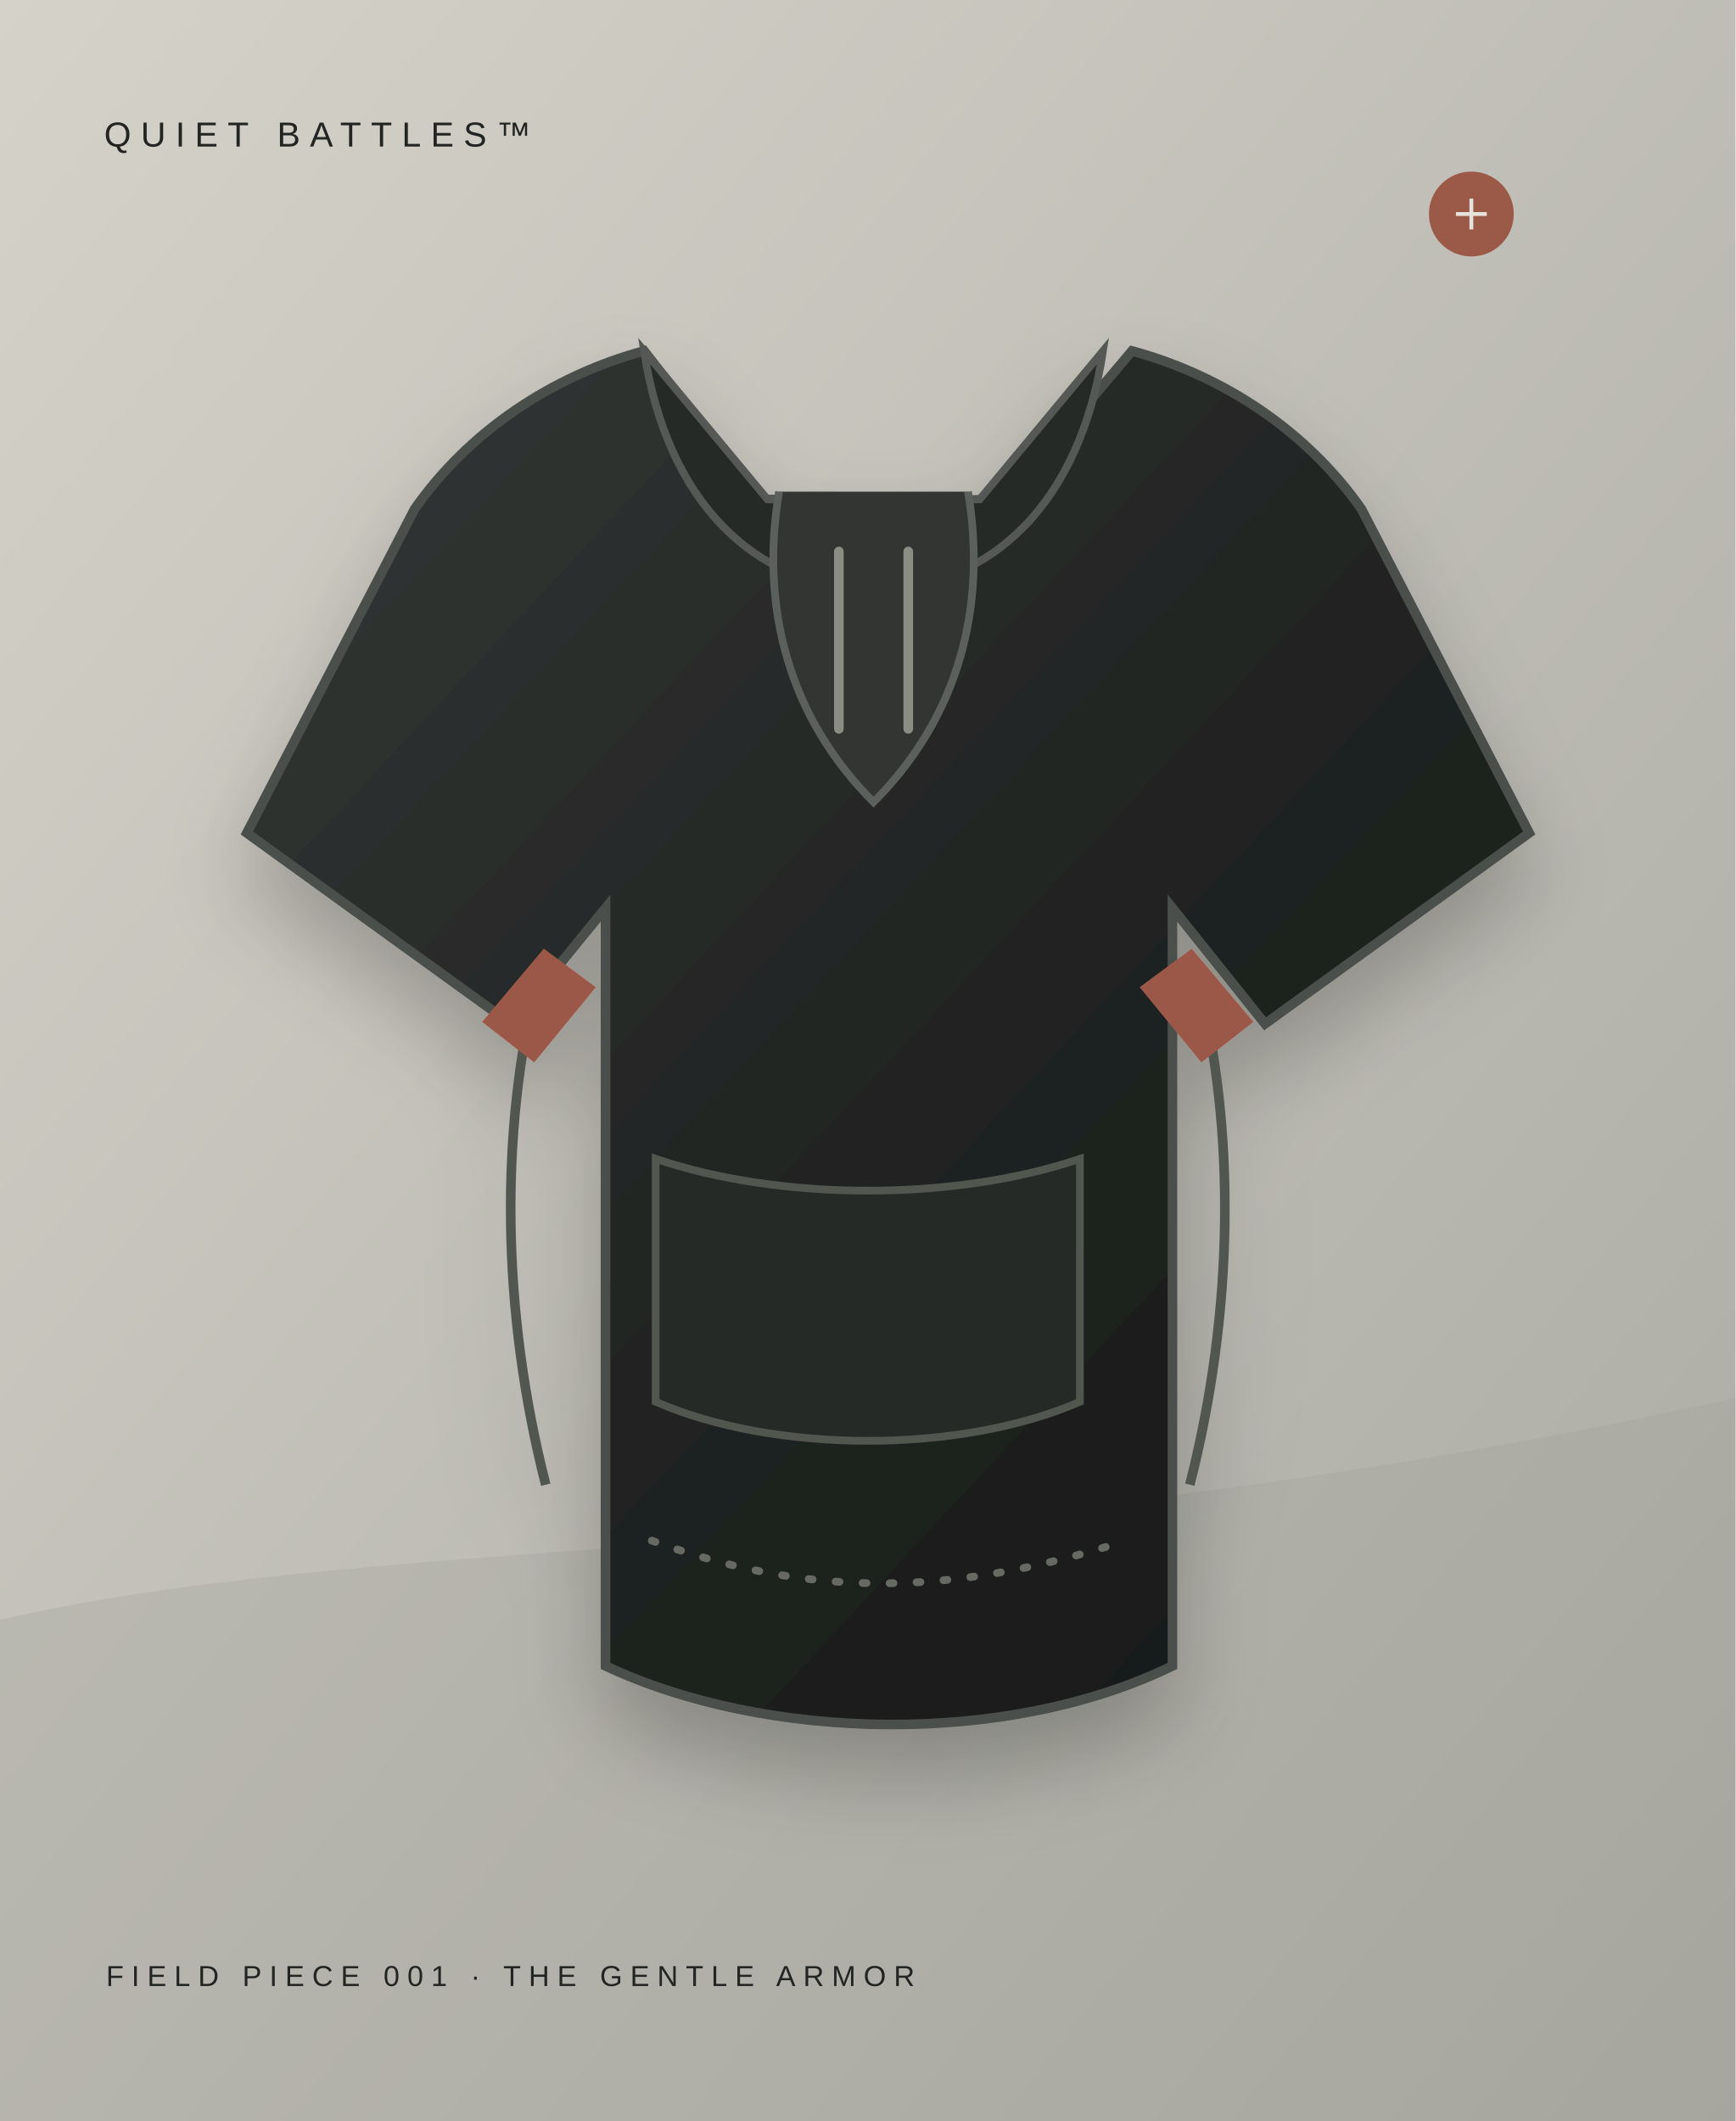
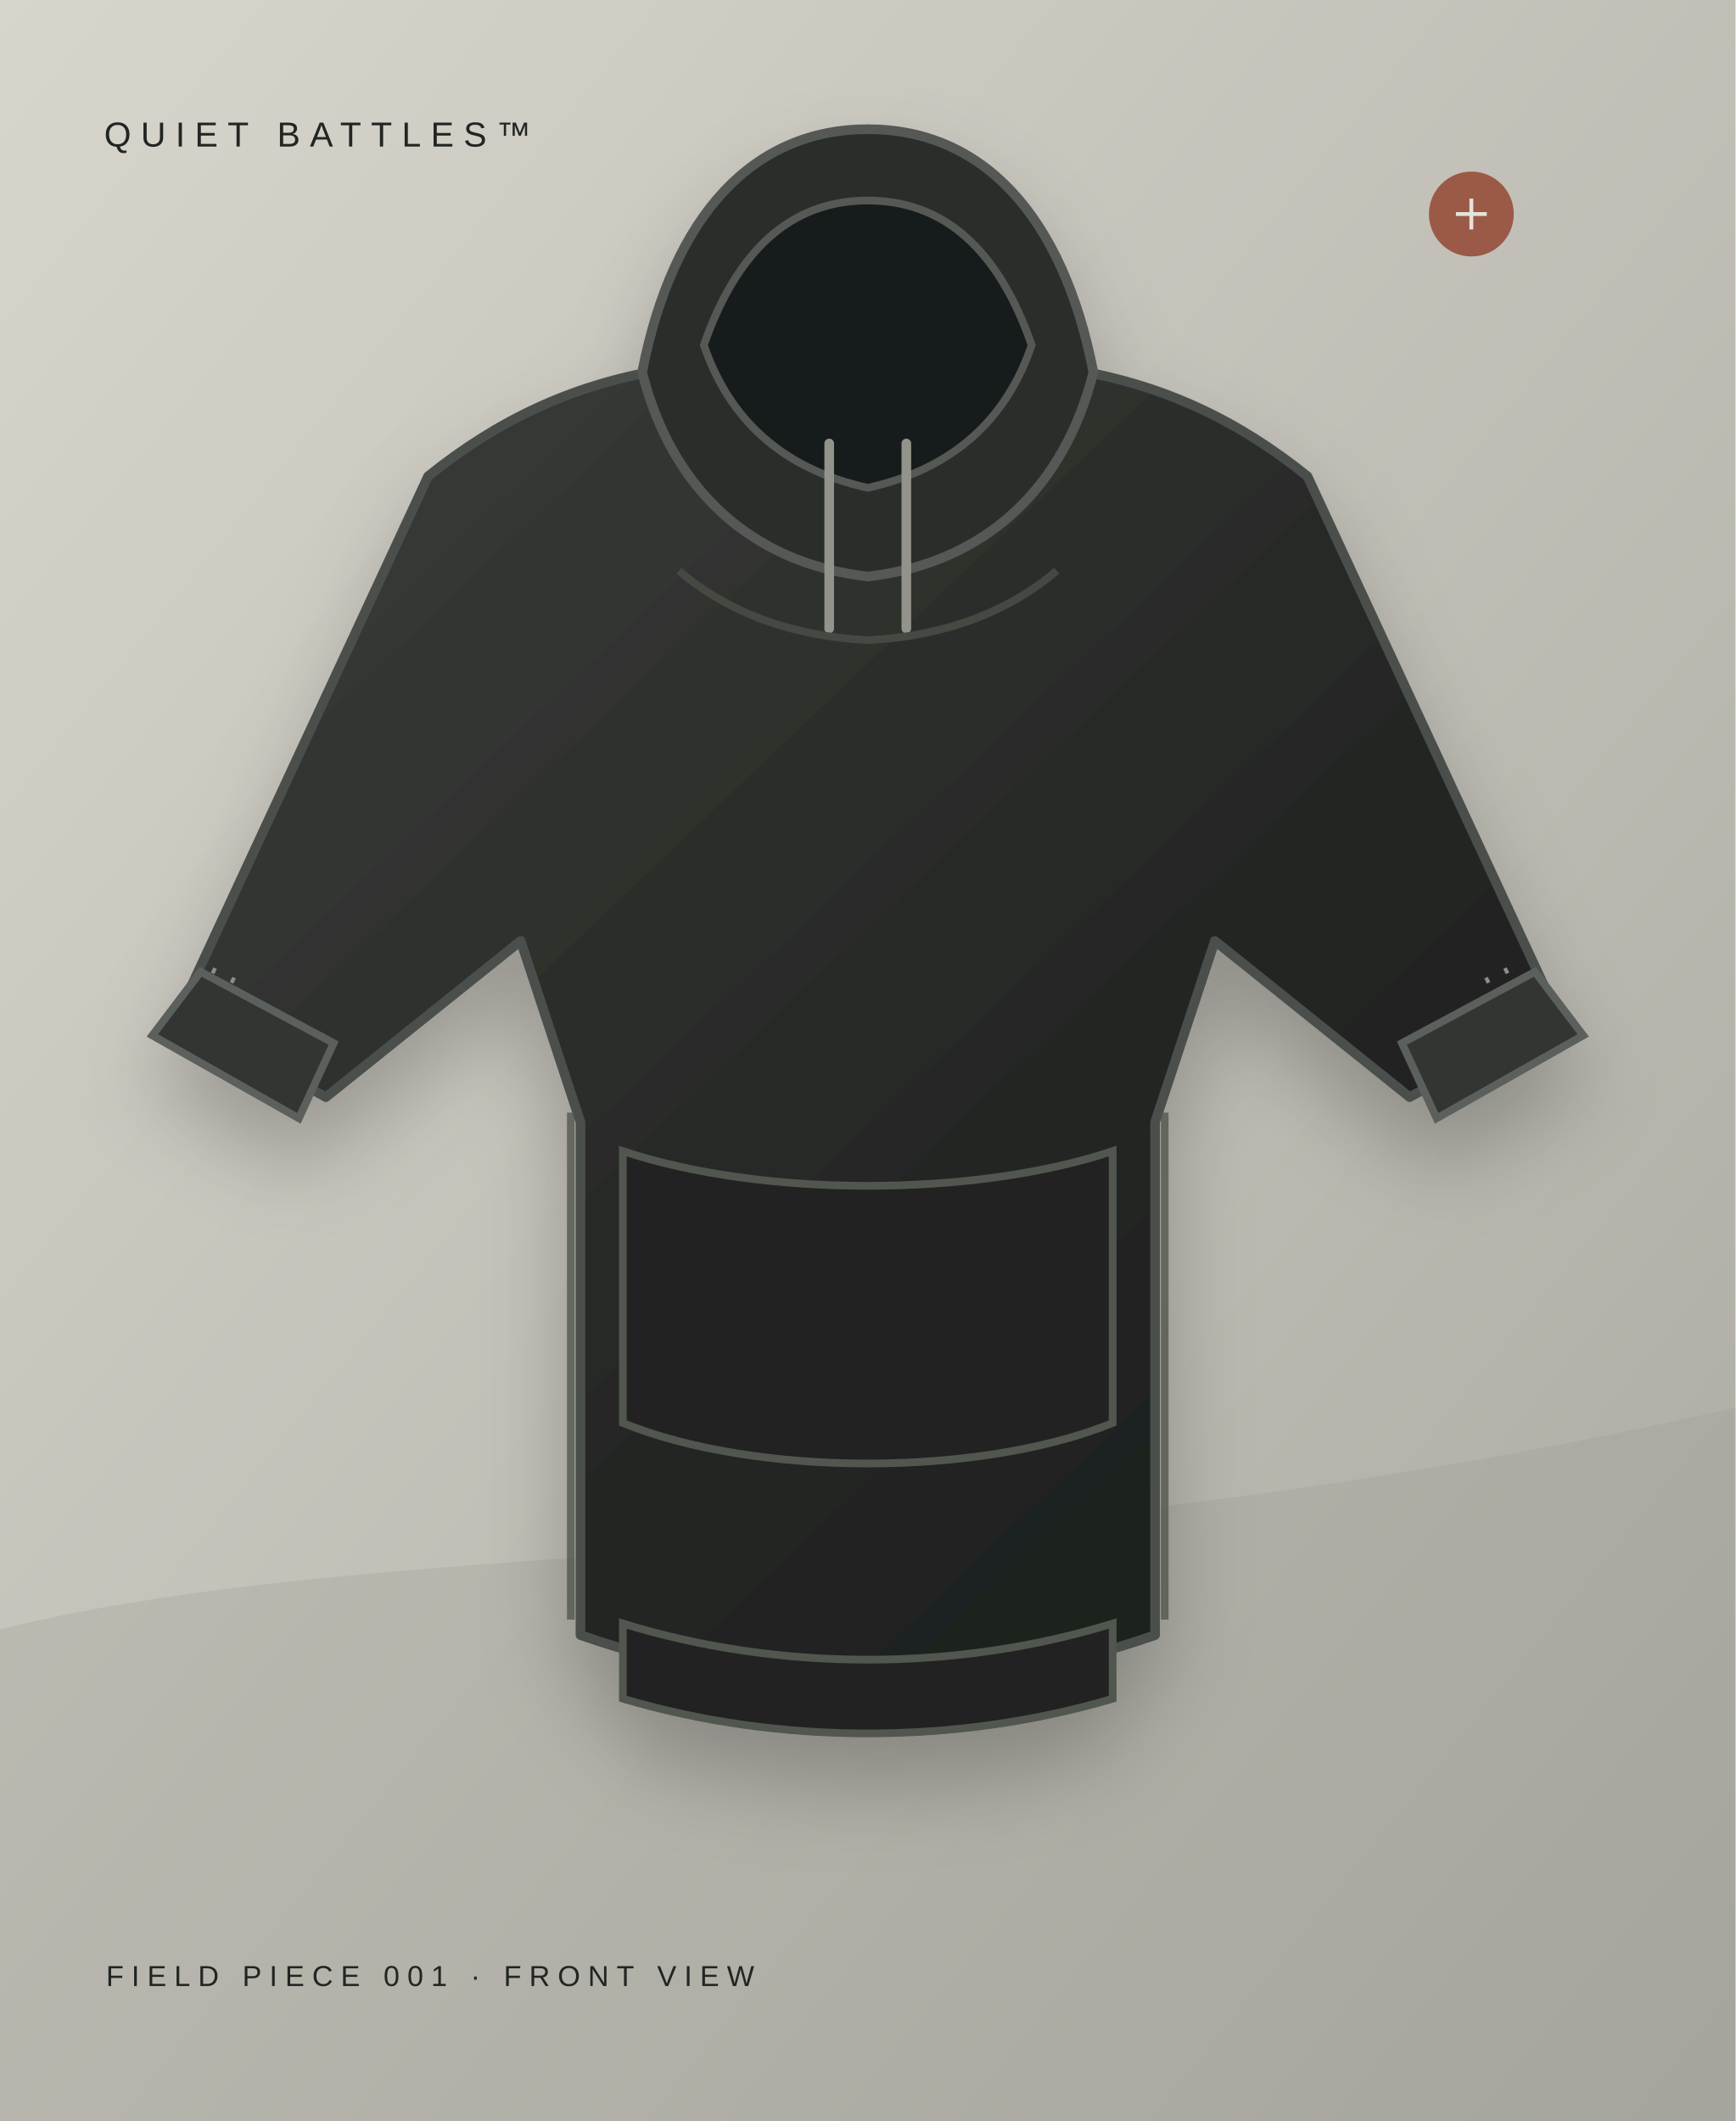
<svg xmlns="http://www.w3.org/2000/svg" viewBox="0 0 900 1100" role="img" aria-labelledby="title desc">
  <defs>
    <linearGradient id="paper" x1="0" y1="0" x2="1" y2="1">
-       <stop offset="0" stop-color="#d5d2c9" />
-       <stop offset="1" stop-color="#a9a9a2" />
+       <stop offset="0" stop-color="#d8d5cc" />
+       <stop offset="1" stop-color="#aaa9a1" />
    </linearGradient>
    <linearGradient id="cloth" x1="0" y1="0" x2="1" y2="1">
-       <stop offset="0" stop-color="#343735" />
-       <stop offset=".55" stop-color="#202321" />
-       <stop offset="1" stop-color="#151816" />
+       <stop offset="0" stop-color="#3b3e3a" />
+       <stop offset=".55" stop-color="#252825" />
+       <stop offset="1" stop-color="#181b19" />
    </linearGradient>
    <filter id="shadow" x="-25%" y="-25%" width="150%" height="150%">
      <feGaussianBlur in="SourceAlpha" stdDeviation="22" />
      <feOffset dy="24" />
      <feComponentTransfer>
        <feFuncA type="linear" slope=".23" />
      </feComponentTransfer>
      <feMerge>
        <feMergeNode />
        <feMergeNode in="SourceGraphic" />
      </feMerge>
    </filter>
  </defs>
  <rect width="900" height="1100" fill="url(#paper)" />
-   <path d="M0 840c210-48 494-25 900-115v375H0z" fill="#9f9f98" opacity=".28" />
+   <path d="M0 845c210-52 500-24 900-115v370H0z" fill="#96968f" opacity=".25" />
  <g filter="url(#shadow)">
-     <path d="M334 182c-48 13-91 42-119 82L128 432l137 99 49-60v393c83 39 208 42 294 0V471l48 60 137-99-87-168c-28-40-71-69-119-82l-65 77-64 1-64-1z" fill="url(#cloth)" stroke="#4c504c" stroke-width="5" />
-     <path d="M334 182c12 79 58 123 119 124 61-1 107-45 119-124l-64 77-55 1-55-1z" fill="#252926" stroke="#555954" stroke-width="4" />
-     <path d="M404 255c-10 60 5 117 49 161 44-44 59-101 49-161" fill="#303431" stroke="#5c605b" stroke-width="4" />
-     <path d="M435 286v92m36-92v92" stroke="#8b8c83" stroke-width="5" stroke-linecap="round" />
-     <path d="M340 601c65 22 155 22 220 0v126c-62 27-158 27-220 0z" fill="#252926" stroke="#515650" stroke-width="4" />
-     <path d="M279 507c-20 79-19 173 4 263" fill="none" stroke="#515650" stroke-width="5" />
-     <path d="M621 507c20 79 19 173-4 263" fill="none" stroke="#515650" stroke-width="5" />
-     <path d="M282 492l-32 38 27 21 32-39zm336 0 32 38-27 21-32-39z" fill="#9b5948" />
-     <path d="M338 799c77 28 150 31 246 0" fill="none" stroke="#666a63" stroke-width="4" stroke-dasharray="2 12" stroke-linecap="round" />
+     <path d="M342 192c-46 8-84 26-120 55L92 527l77 42 101-81 31 94v266c97 34 201 34 298 0V582l31-94 101 81 77-42-130-280c-36-29-74-47-120-55-22 67-58 103-108 103s-86-36-108-103z" fill="url(#cloth)" stroke="#4c504c" stroke-width="5" stroke-linejoin="round" />
+     <path d="M333 193c16-82 58-126 117-126s101 44 117 126c-15 60-56 99-117 106-61-7-102-46-117-106z" fill="#292d2a" stroke="#555954" stroke-width="5" />
+     <path d="M365 179c17-49 45-75 85-75s68 26 85 75c-13 38-40 64-85 74-45-10-72-36-85-74z" fill="#191c1a" stroke="#555954" stroke-width="4" />
+     <path d="M430 230v96m40-96v96" stroke="#92938a" stroke-width="5" stroke-linecap="round" />
+     <path d="M104 504l69 37-18 39-76-43zm692 0-69 37 18 39 76-43z" fill="#313531" stroke="#5c605b" stroke-width="4" />
+     <path d="M323 597c72 24 182 24 254 0v141c-69 28-185 28-254 0z" fill="#202320" stroke="#515650" stroke-width="4" />
+     <path d="M296 577v263m308-263v263" fill="none" stroke="#515650" stroke-width="4" opacity=".8" />
+     <path d="M323 842c81 25 173 25 254 0v39c-81 24-173 24-254 0z" fill="#202320" stroke="#515650" stroke-width="4" />
+     <path d="M110 503l18 9m654-9-18 9" stroke="#8d8e85" stroke-width="3" stroke-dasharray="2 9" />
+     <path d="M352 296c26 22 59 34 98 36m98-36c-26 22-59 34-98 36" fill="none" stroke="#444843" stroke-width="4" />
  </g>
  <g font-family="Arial, sans-serif" fill="#222522">
    <text x="54" y="76" font-size="18" letter-spacing="5">QUIET BATTLES™</text>
-     <text x="55" y="1030" font-size="15" letter-spacing="4">FIELD PIECE 001 · THE GENTLE ARMOR</text>
+     <text x="55" y="1030" font-size="15" letter-spacing="4">FIELD PIECE 001 · FRONT VIEW</text>
  </g>
  <circle cx="763" cy="111" r="22" fill="#9b5948" />
  <path d="M755 111h16m-8-8v16" stroke="#e6e3da" stroke-width="2" />
</svg>
